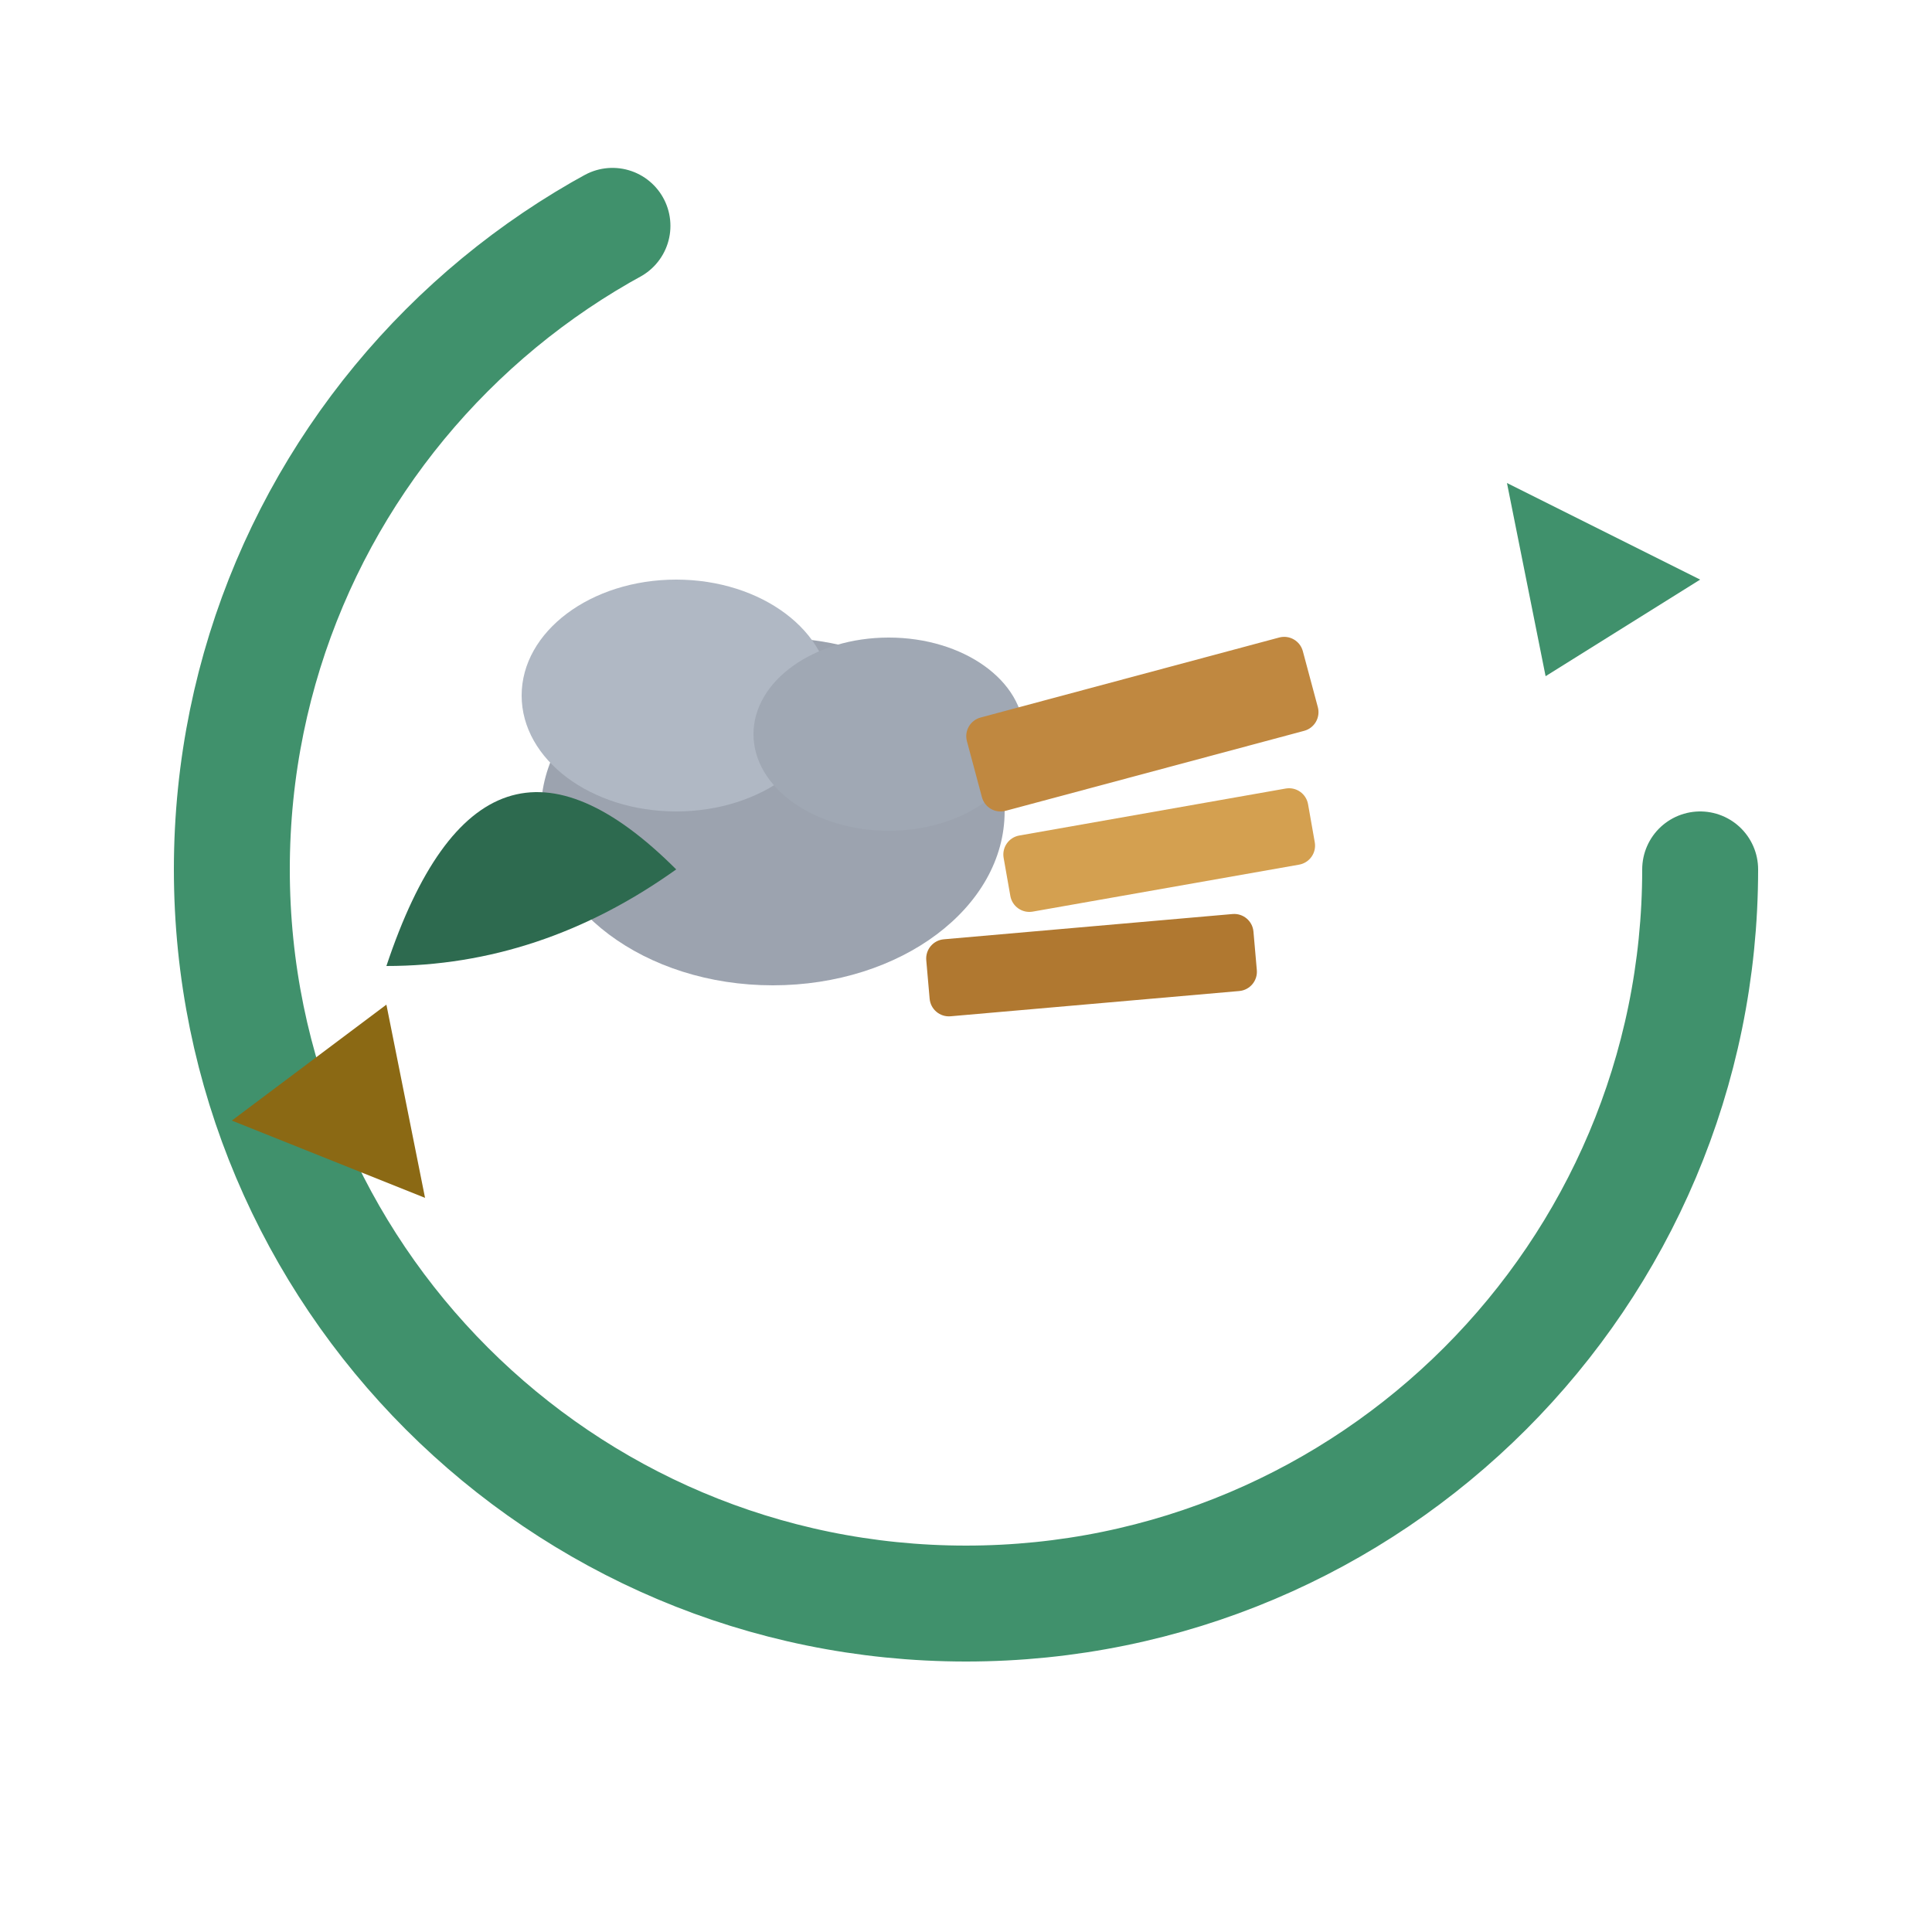
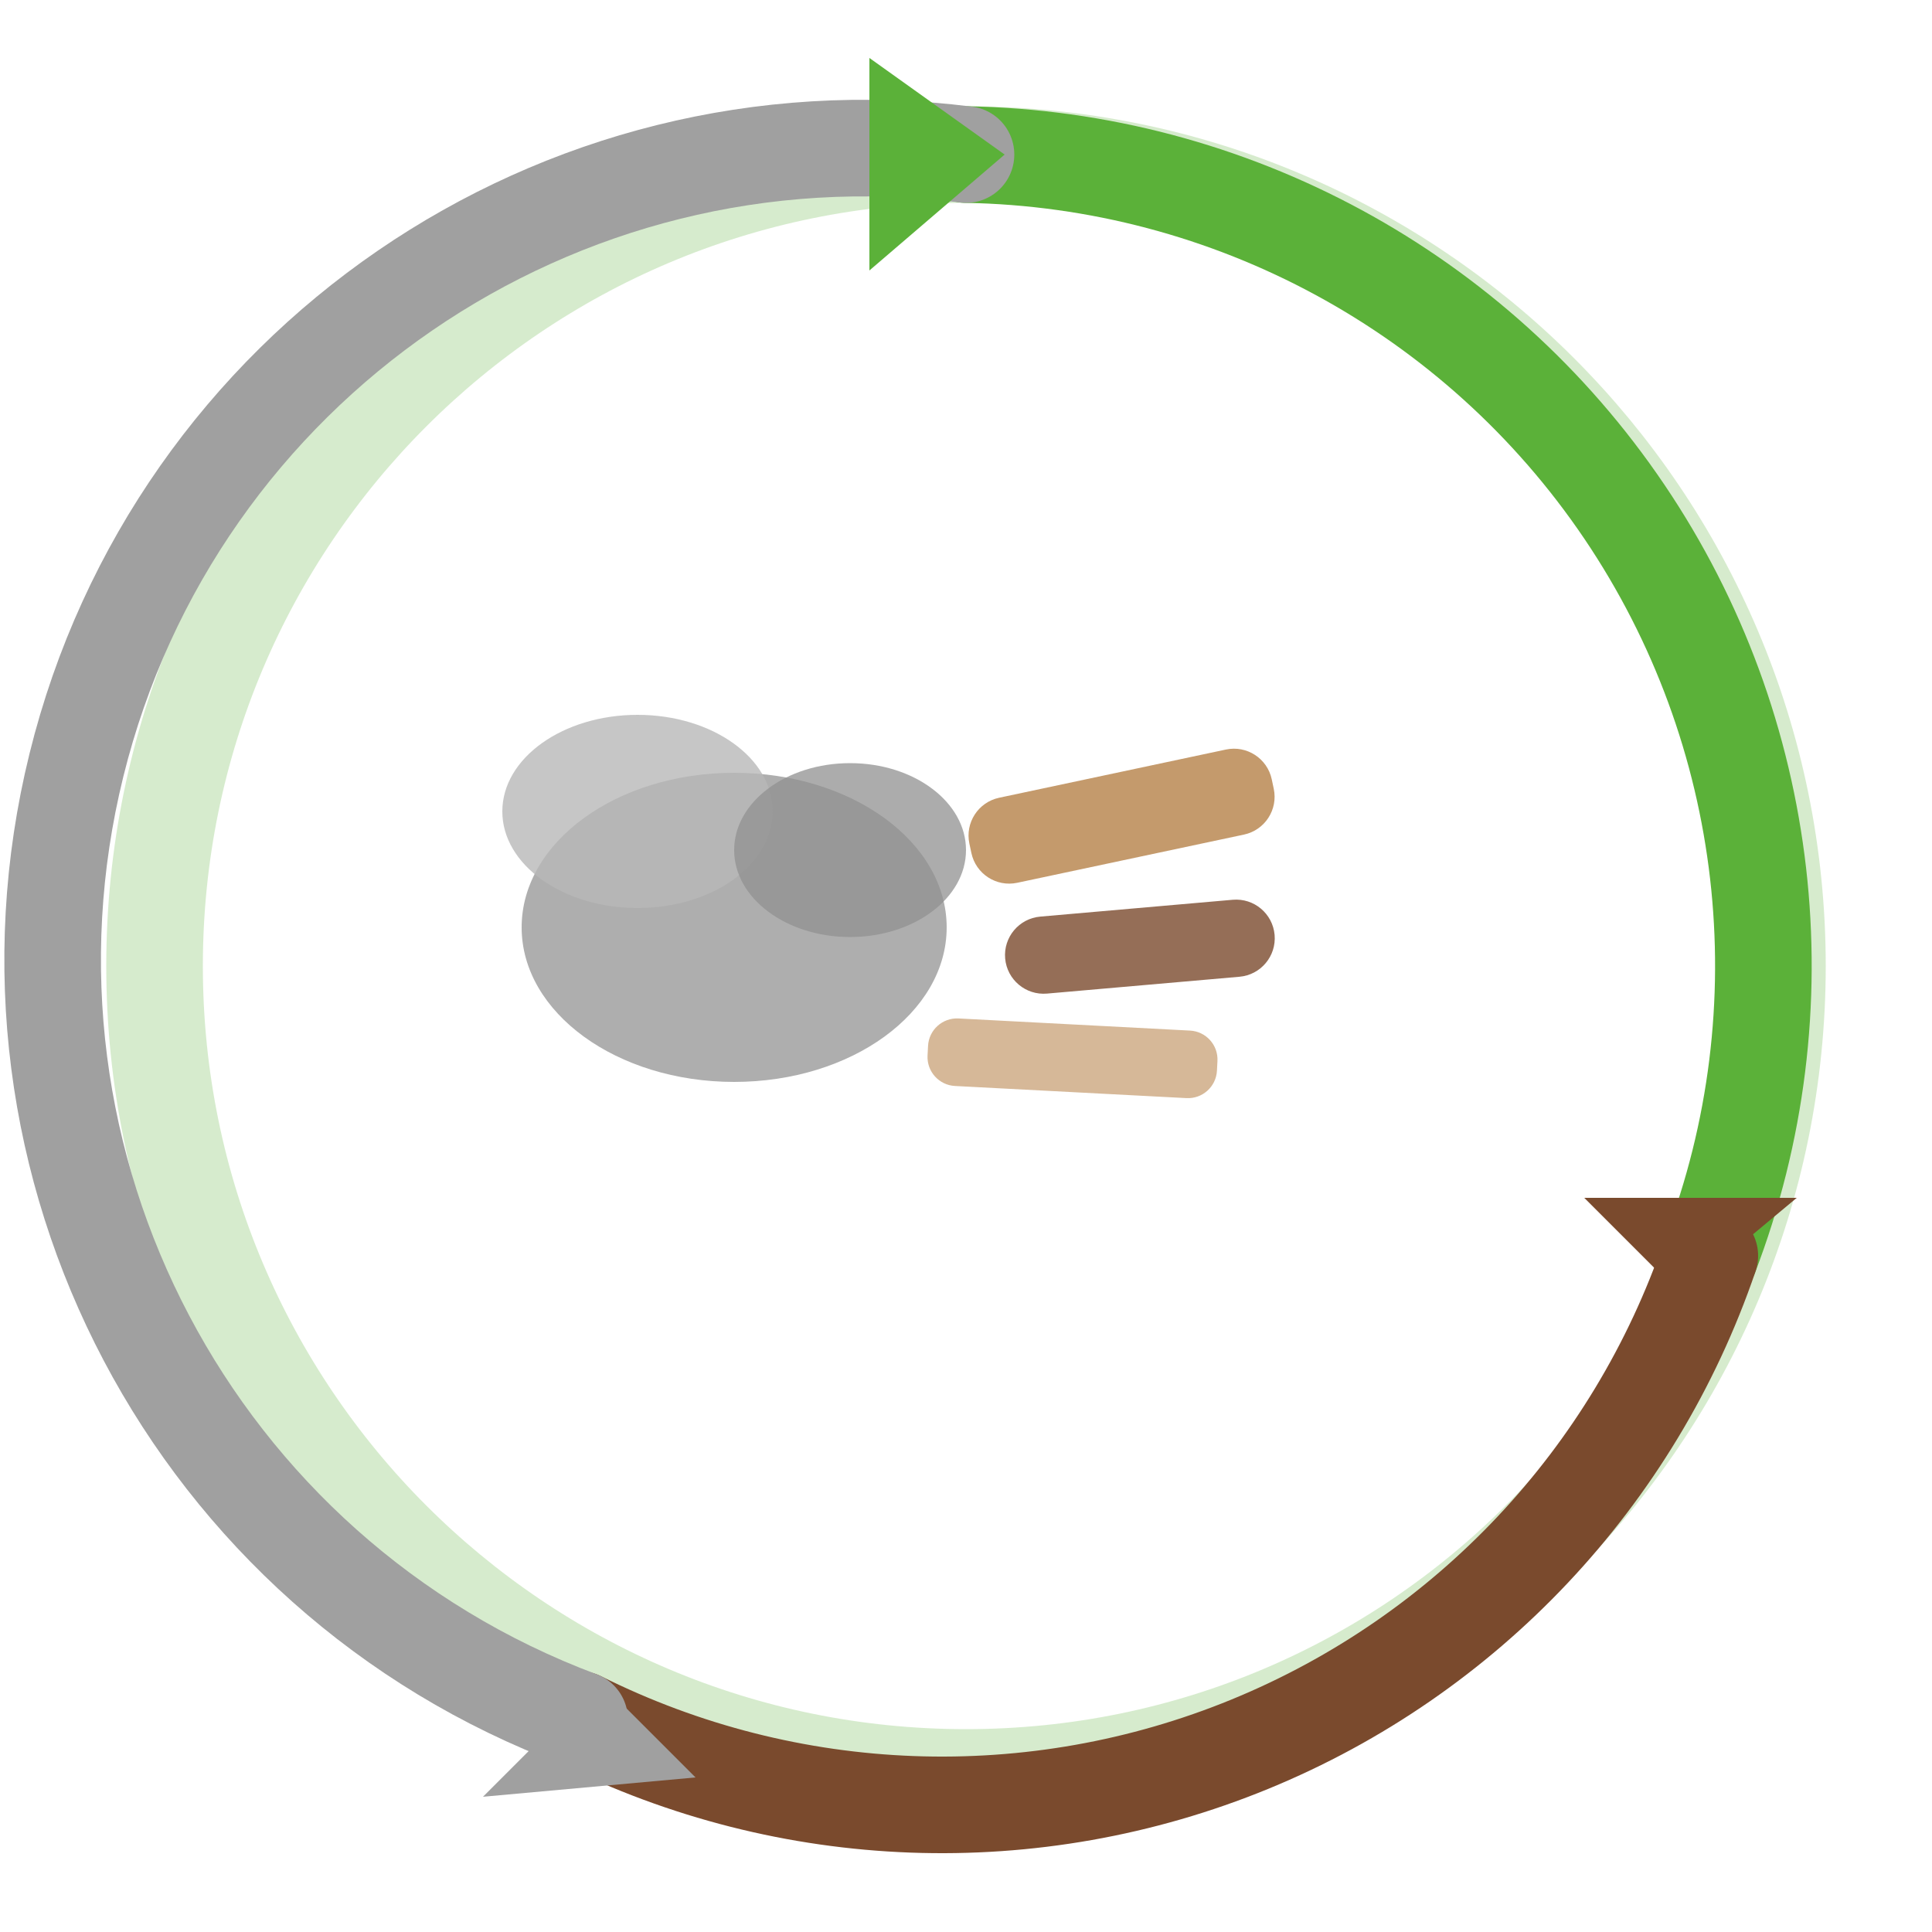
<svg xmlns="http://www.w3.org/2000/svg" viewBox="0 0 100 100" width="100" height="100">
-   <circle cx="50" cy="45" r="38" fill="none" stroke="#40916c" stroke-width="6" stroke-dasharray="160 80" stroke-linecap="round" />
-   <polygon points="78,25 88,30 80,35" fill="#40916c" />
-   <polygon points="22,62 12,58 20,52" fill="#8B6914" />
-   <ellipse cx="40" cy="42" rx="12" ry="9" fill="#9CA3AF" />
-   <ellipse cx="35" cy="36" rx="8" ry="6" fill="#B0B8C4" />
-   <ellipse cx="46" cy="38" rx="7" ry="5" fill="#A0A8B4" />
-   <rect x="50" y="35" width="18" height="5" rx="1" fill="#C08840" transform="rotate(-15 59 37)" />
-   <rect x="52" y="42" width="16" height="4" rx="1" fill="#D4A050" transform="rotate(-10 60 44)" />
-   <rect x="48" y="48" width="17" height="4" rx="1" fill="#B07830" transform="rotate(-5 56 50)" />
-   <path d="M20,50 Q25,35 35,45 Q28,50 20,50Z" fill="#2d6a4f" />
+   <circle cx="50" cy="50" r="42" fill="none" stroke="#5BB139" stroke-width="5" opacity="0.25" />
+   <path d="M 50 8 A 42 42 0 0 1 88.5 65" fill="none" stroke="#5BB139" stroke-width="5" stroke-linecap="round" />
+   <path d="M 88.5 65 A 42 42 0 0 1 30 89" fill="none" stroke="#7A4A2D" stroke-width="5" stroke-linecap="round" />
+   <path d="M 30 89 A 42 42 0 0 1 50 8" fill="none" stroke="#A0A0A0" stroke-width="5" stroke-linecap="round" />
+   <polygon points="52,8 45,14 45,3" fill="#5BB139" />
+   <polygon points="87,67 93,62 82,62" fill="#7A4A2D" />
+   <polygon points="31,87 25,93 36,92" fill="#A0A0A0" />
+   <ellipse cx="38" cy="48" rx="11" ry="8" fill="#A0A0A0" opacity="0.85" />
+   <ellipse cx="33" cy="42" rx="7" ry="5" fill="#B8B8B8" opacity="0.8" />
+   <ellipse cx="44" cy="44" rx="6" ry="4.5" fill="#909090" opacity="0.75" />
+   <rect x="50" y="40" width="16" height="4.5" rx="2" fill="#C49A6C" transform="rotate(-12 58 42)" />
+   <rect x="52" y="47" width="14" height="4" rx="2" fill="#7A4A2D" opacity="0.8" transform="rotate(-5 59 49)" />
+   <rect x="48" y="53" width="15" height="3.5" rx="1.5" fill="#C49A6C" opacity="0.7" transform="rotate(3 55 55)" />
</svg>
